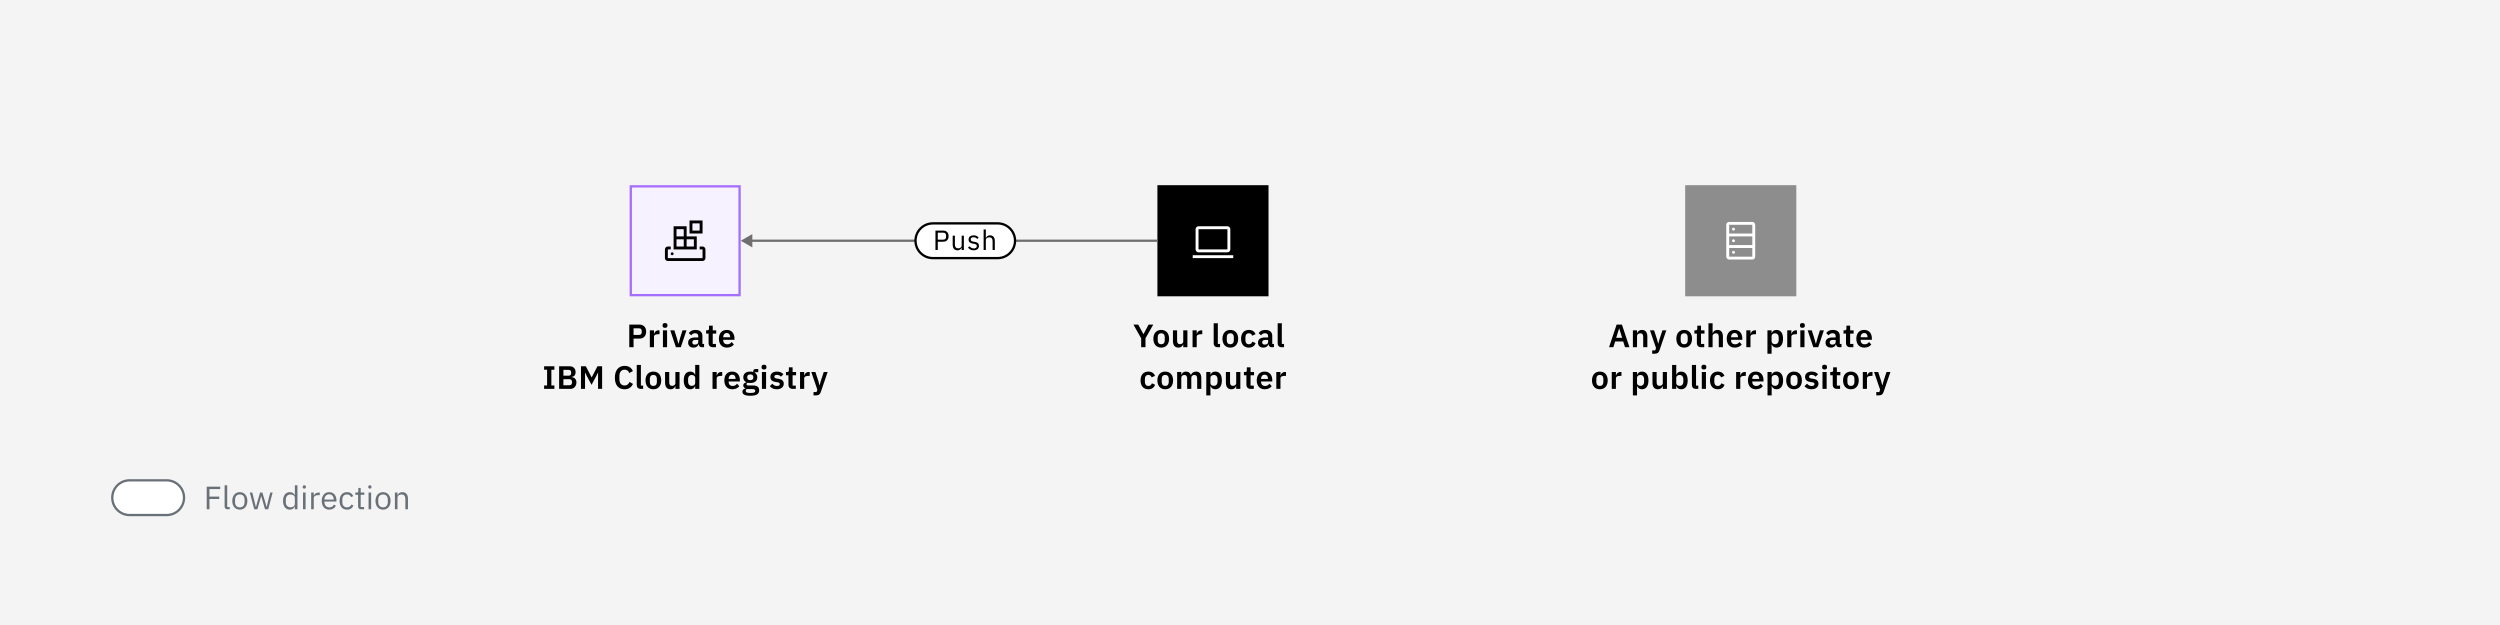
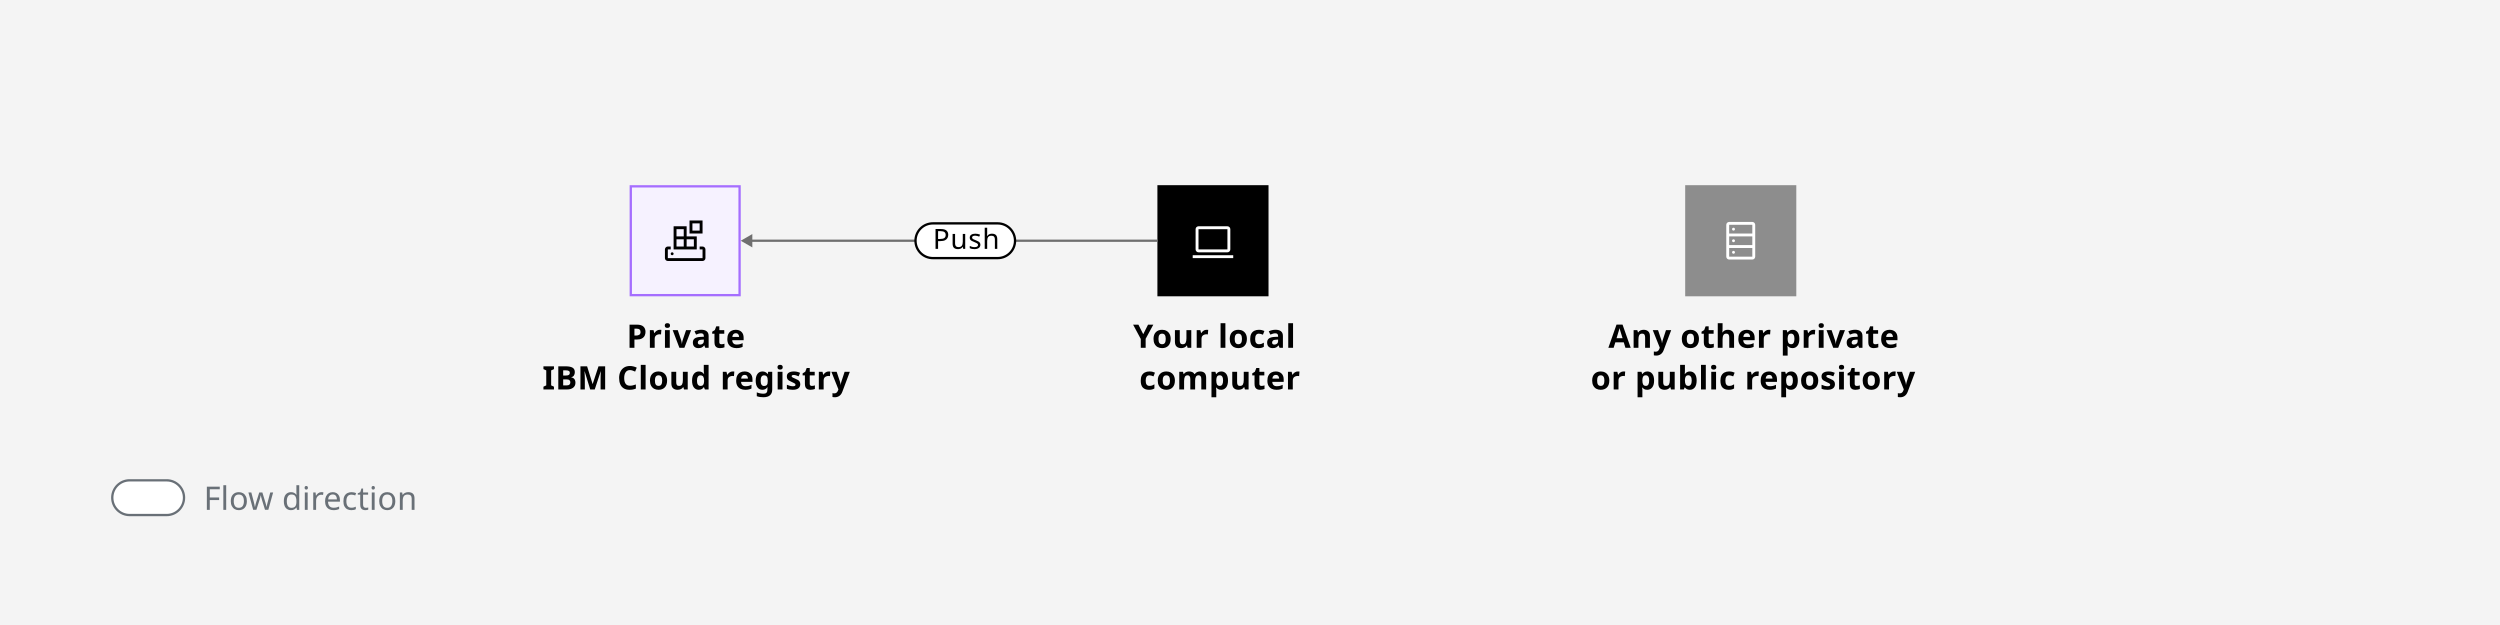
<svg xmlns="http://www.w3.org/2000/svg" width="1080" height="270" viewBox="0 0 1080 270" fill="none">
  <rect width="1080" height="270" fill="#F4F4F4" />
  <path d="M56 207.5H72C76.142 207.5 79.5 210.858 79.5 215C79.5 219.142 76.142 222.5 72 222.5H56C51.858 222.5 48.5 219.142 48.5 215C48.5 210.858 51.858 207.5 56 207.5Z" fill="white" stroke="#697077" />
-   <path d="M90.478 220V215.576H94.72V214.54H90.478V211.264H95.126V210.228H89.302V220H90.478ZM99.217 220V219.02H98.153V209.64H97.033V218.838C97.033 219.51 97.453 220 98.223 220H99.217ZM103.6 220.168C105.532 220.168 106.862 218.684 106.862 216.388C106.862 214.092 105.532 212.608 103.6 212.608C101.668 212.608 100.338 214.092 100.338 216.388C100.338 218.684 101.668 220.168 103.6 220.168ZM103.6 219.174C102.396 219.174 101.542 218.432 101.542 216.906V215.87C101.542 214.344 102.396 213.602 103.6 213.602C104.804 213.602 105.658 214.344 105.658 215.87V216.906C105.658 218.432 104.804 219.174 103.6 219.174ZM109.834 220H111.192L112.2 216.528L112.816 214.33H112.844L113.474 216.528L114.482 220H115.868L117.786 212.776H116.736L115.952 215.898L115.21 219.062H115.182L114.286 215.898L113.348 212.776H112.354L111.444 215.898L110.562 219.062H110.534L109.764 215.898L108.994 212.776H107.902L109.834 220ZM127.377 220H128.497V209.64H127.377V213.952H127.321C126.943 213.042 126.201 212.608 125.207 212.608C123.401 212.608 122.267 214.078 122.267 216.388C122.267 218.698 123.401 220.168 125.207 220.168C126.201 220.168 126.887 219.72 127.321 218.824H127.377V220ZM125.515 219.16C124.255 219.16 123.471 218.292 123.471 217.004V215.772C123.471 214.484 124.255 213.616 125.515 213.616C126.537 213.616 127.377 214.204 127.377 215.002V217.69C127.377 218.628 126.537 219.16 125.515 219.16ZM131.461 211.082C131.937 211.082 132.147 210.83 132.147 210.452V210.27C132.147 209.892 131.937 209.64 131.461 209.64C130.985 209.64 130.775 209.892 130.775 210.27V210.452C130.775 210.83 130.985 211.082 131.461 211.082ZM130.901 220H132.021V212.776H130.901V220ZM135.543 220V215.1C135.543 214.414 136.271 213.896 137.475 213.896H138.133V212.776H137.699C136.523 212.776 135.865 213.42 135.613 214.106H135.543V212.776H134.423V220H135.543ZM142.234 220.168C143.592 220.168 144.628 219.496 145.09 218.516L144.292 217.942C143.914 218.74 143.214 219.188 142.304 219.188C140.96 219.188 140.162 218.25 140.162 217.004V216.668H145.356V216.136C145.356 214.092 144.166 212.608 142.234 212.608C140.274 212.608 138.986 214.092 138.986 216.388C138.986 218.684 140.274 220.168 142.234 220.168ZM142.234 213.546C143.382 213.546 144.152 214.4 144.152 215.674V215.828H140.162V215.73C140.162 214.47 141.016 213.546 142.234 213.546ZM149.912 220.168C151.284 220.168 152.222 219.496 152.684 218.46L151.872 217.914C151.48 218.74 150.822 219.174 149.912 219.174C148.582 219.174 147.896 218.264 147.896 217.004V215.772C147.896 214.512 148.582 213.602 149.912 213.602C150.794 213.602 151.41 214.036 151.676 214.778L152.614 214.302C152.194 213.308 151.34 212.608 149.912 212.608C147.882 212.608 146.692 214.078 146.692 216.388C146.692 218.698 147.882 220.168 149.912 220.168ZM157.283 220V219.02H155.813V213.756H157.395V212.776H155.813V210.774H154.805V212.118C154.805 212.608 154.651 212.776 154.175 212.776H153.503V213.756H154.693V218.81C154.693 219.51 155.113 220 155.883 220H157.283ZM159.778 211.082C160.254 211.082 160.464 210.83 160.464 210.452V210.27C160.464 209.892 160.254 209.64 159.778 209.64C159.302 209.64 159.092 209.892 159.092 210.27V210.452C159.092 210.83 159.302 211.082 159.778 211.082ZM159.218 220H160.338V212.776H159.218V220ZM165.47 220.168C167.402 220.168 168.732 218.684 168.732 216.388C168.732 214.092 167.402 212.608 165.47 212.608C163.538 212.608 162.208 214.092 162.208 216.388C162.208 218.684 163.538 220.168 165.47 220.168ZM165.47 219.174C164.266 219.174 163.412 218.432 163.412 216.906V215.87C163.412 214.344 164.266 213.602 165.47 213.602C166.674 213.602 167.528 214.344 167.528 215.87V216.906C167.528 218.432 166.674 219.174 165.47 219.174ZM171.716 220V214.988C171.716 214.064 172.584 213.616 173.48 213.616C174.558 213.616 175.118 214.274 175.118 215.562V220H176.238V215.366C176.238 213.616 175.3 212.608 173.816 212.608C172.738 212.608 172.122 213.14 171.772 213.952H171.716V212.776H170.596V220H171.716Z" fill="#697077" />
+   <text fill="#697077" xml:space="preserve" style="white-space: pre" font-family="IBM Plex Sans" font-size="14" letter-spacing="0.002em">
+     <tspan x="88" y="220.25">Flow direction</tspan>
+   </text>
  <rect width="124" height="92" transform="translate(234 80)" fill="white" style="mix-blend-mode:multiply" />
  <rect x="272.5" y="80.5" width="47" height="47" fill="#F6F2FF" />
  <path d="M273 81H319V127H273V81Z" fill="white" />
  <path d="M273 81H319V127H273V81Z" fill="#F6F2FF" />
  <rect width="20" height="20" transform="translate(286 94)" fill="white" style="mix-blend-mode:multiply" />
  <path d="M296.625 102.125V97.75H291V107.75H301V102.125H296.625ZM292.25 99H295.375V102.125H292.25V99ZM292.25 103.375H295.375V106.5H292.25V103.375ZM299.75 106.5H296.625V103.375H299.75V106.5Z" fill="black" />
  <path d="M303.5 100.875H297.875V95.25H303.5V100.875ZM299.125 99.625H302.25V96.5H299.125V99.625Z" fill="black" />
  <path d="M303.5 106.5H302.25V107.75H303.5V111.5H288.5V107.75H289.75V106.5H288.5C288.169 106.5 287.851 106.632 287.617 106.867C287.382 107.101 287.25 107.419 287.25 107.75V111.5C287.25 111.831 287.382 112.149 287.617 112.383C287.851 112.618 288.169 112.75 288.5 112.75H303.5C303.831 112.75 304.149 112.618 304.383 112.383C304.618 112.149 304.75 111.831 304.75 111.5V107.75C304.75 107.419 304.618 107.101 304.383 106.867C304.149 106.632 303.831 106.5 303.5 106.5Z" fill="black" />
  <path d="M290.375 110.25C290.72 110.25 291 109.97 291 109.625C291 109.28 290.72 109 290.375 109C290.03 109 289.75 109.28 289.75 109.625C289.75 109.97 290.03 110.25 290.375 110.25Z" fill="black" />
  <rect x="272.5" y="80.5" width="47" height="47" stroke="#A56EFF" />
-   <path d="M273.697 150V146.276H276.245C278.051 146.276 279.143 145.072 279.143 143.252C279.143 141.446 278.051 140.228 276.245 140.228H271.849V150H273.697ZM273.697 141.838H276.077C276.791 141.838 277.225 142.216 277.225 142.93V143.574C277.225 144.288 276.791 144.68 276.077 144.68H273.697V141.838ZM282.521 150V145.52C282.521 144.722 283.151 144.386 284.355 144.386H284.915V142.692H284.523C283.361 142.692 282.773 143.434 282.591 144.204H282.521V142.692H280.729V150H282.521ZM287.281 141.628C288.009 141.628 288.331 141.25 288.331 140.732V140.452C288.331 139.934 288.009 139.556 287.281 139.556C286.539 139.556 286.231 139.934 286.231 140.452V140.732C286.231 141.25 286.539 141.628 287.281 141.628ZM286.385 150H288.177V142.692H286.385V150ZM294.11 150L296.56 142.692H294.852L293.858 145.842L293.144 148.446H293.046L292.332 145.842L291.31 142.692H289.546L291.982 150H294.11ZM299.599 150.168C300.691 150.168 301.489 149.678 301.727 148.74H301.811C301.923 149.496 302.399 150 303.169 150H304.163V148.572H303.435V145.128C303.435 143.462 302.385 142.524 300.411 142.524C298.941 142.524 298.087 143.084 297.555 143.924L298.619 144.876C298.969 144.372 299.445 143.952 300.285 143.952C301.237 143.952 301.643 144.428 301.643 145.24V145.772H300.397C298.409 145.772 297.275 146.514 297.275 148.012C297.275 149.314 298.115 150.168 299.599 150.168ZM300.201 148.866C299.501 148.866 299.095 148.572 299.095 147.984V147.746C299.095 147.172 299.557 146.85 300.495 146.85H301.643V147.816C301.643 148.502 300.999 148.866 300.201 148.866ZM308 150H309.288V148.572H307.902V144.12H309.4V142.692H307.902V140.69H306.292V141.936C306.292 142.44 306.124 142.692 305.592 142.692H305.032V144.12H306.11V148.138C306.11 149.328 306.768 150 308 150ZM314.014 150.168C315.372 150.168 316.436 149.65 317.038 148.824L316.072 147.746C315.624 148.32 315.092 148.74 314.21 148.74C313.034 148.74 312.432 148.026 312.432 146.976V146.794H317.29V146.206C317.29 144.204 316.24 142.524 313.958 142.524C311.816 142.524 310.57 144.022 310.57 146.332C310.57 148.67 311.858 150.168 314.014 150.168ZM313.986 143.868C314.91 143.868 315.428 144.554 315.428 145.562V145.688H312.432V145.576C312.432 144.568 313.048 143.868 313.986 143.868ZM239.493 168V166.516H238.191V159.712H239.493V158.228H235.055V159.712H236.343V166.516H235.055V168H239.493ZM241.541 168H246.497C247.939 168 249.017 166.768 249.017 165.2C249.017 163.534 247.757 162.932 246.903 162.918V162.834C247.799 162.778 248.653 162.218 248.653 160.734C248.653 159.222 247.673 158.228 246.063 158.228H241.541V168ZM243.389 163.814H245.965C246.665 163.814 247.085 164.206 247.085 164.892V165.368C247.085 166.054 246.665 166.432 245.965 166.432H243.389V163.814ZM243.389 159.796H245.671C246.343 159.796 246.735 160.174 246.735 160.832V161.266C246.735 161.91 246.343 162.302 245.671 162.302H243.389V159.796ZM250.984 168H252.734V160.986H252.79L253.546 162.54L255.548 166.236L257.55 162.54L258.306 160.986H258.362V168H260.112V158.228H258.11L255.632 163.002H255.576L253.07 158.228H250.984V168ZM269.836 168.168C271.586 168.168 272.748 167.314 273.448 165.858L271.95 164.976C271.628 165.858 270.942 166.53 269.836 166.53C268.464 166.53 267.582 165.578 267.582 163.898V162.358C267.582 160.692 268.464 159.698 269.836 159.698C270.928 159.698 271.544 160.286 271.824 161.154L273.406 160.314C272.72 158.802 271.586 158.06 269.836 158.06C267.26 158.06 265.622 159.894 265.622 163.184C265.622 166.474 267.26 168.168 269.836 168.168ZM277.831 168V166.572H276.865V157.64H275.073V166.236C275.073 167.356 275.647 168 276.865 168H277.831ZM282.246 168.168C284.346 168.168 285.648 166.684 285.648 164.332C285.648 161.994 284.346 160.524 282.246 160.524C280.16 160.524 278.858 161.994 278.858 164.332C278.858 166.684 280.16 168.168 282.246 168.168ZM282.246 166.726C281.322 166.726 280.734 166.124 280.734 165.018V163.66C280.734 162.568 281.322 161.966 282.246 161.966C283.184 161.966 283.772 162.568 283.772 163.66V165.018C283.772 166.124 283.184 166.726 282.246 166.726ZM291.765 168H293.557V160.692H291.765V165.522C291.765 166.306 291.051 166.684 290.337 166.684C289.483 166.684 289.105 166.138 289.105 165.13V160.692H287.313V165.312C287.313 167.132 288.153 168.168 289.651 168.168C290.855 168.168 291.443 167.51 291.695 166.782H291.765V168ZM300.323 168H302.115V157.64H300.323V161.896H300.253C300.001 161.056 299.203 160.524 298.237 160.524C296.403 160.524 295.381 161.896 295.381 164.332C295.381 166.782 296.403 168.168 298.237 168.168C299.203 168.168 299.987 167.608 300.253 166.782H300.323V168ZM298.811 166.684C297.887 166.684 297.257 166.012 297.257 164.976V163.716C297.257 162.68 297.887 161.994 298.811 161.994C299.665 161.994 300.323 162.456 300.323 163.17V165.494C300.323 166.25 299.665 166.684 298.811 166.684ZM309.602 168V163.52C309.602 162.722 310.232 162.386 311.436 162.386H311.996V160.692H311.604C310.442 160.692 309.854 161.434 309.672 162.204H309.602V160.692H307.81V168H309.602ZM316.352 168.168C317.71 168.168 318.774 167.65 319.376 166.824L318.41 165.746C317.962 166.32 317.43 166.74 316.548 166.74C315.372 166.74 314.77 166.026 314.77 164.976V164.794H319.628V164.206C319.628 162.204 318.578 160.524 316.296 160.524C314.154 160.524 312.908 162.022 312.908 164.332C312.908 166.67 314.196 168.168 316.352 168.168ZM316.324 161.868C317.248 161.868 317.766 162.554 317.766 163.562V163.688H314.77V163.576C314.77 162.568 315.386 161.868 316.324 161.868ZM327.959 168.616C327.959 167.3 327.189 166.53 325.397 166.53H323.437C322.793 166.53 322.485 166.348 322.485 165.984C322.485 165.662 322.723 165.452 323.003 165.326C323.325 165.41 323.703 165.452 324.123 165.452C326.111 165.452 327.147 164.472 327.147 163.002C327.147 162.106 326.769 161.392 326.013 160.972V160.776H327.567V159.404H326.433C325.761 159.404 325.397 159.754 325.397 160.468V160.706C325.033 160.58 324.571 160.524 324.123 160.524C322.149 160.524 321.099 161.518 321.099 163.002C321.099 163.968 321.547 164.724 322.429 165.13V165.186C321.729 165.34 321.085 165.718 321.085 166.474C321.085 167.062 321.421 167.538 322.023 167.692V167.846C321.211 167.972 320.721 168.434 320.721 169.246C320.721 170.324 321.659 170.968 324.123 170.968C326.923 170.968 327.959 170.142 327.959 168.616ZM326.279 168.826C326.279 169.442 325.761 169.736 324.599 169.736H323.703C322.583 169.736 322.163 169.4 322.163 168.84C322.163 168.546 322.275 168.28 322.541 168.084H325.033C325.943 168.084 326.279 168.364 326.279 168.826ZM324.123 164.234C323.269 164.234 322.807 163.842 322.807 163.114V162.876C322.807 162.134 323.269 161.756 324.123 161.756C324.977 161.756 325.439 162.134 325.439 162.876V163.114C325.439 163.842 324.977 164.234 324.123 164.234ZM330.049 159.628C330.777 159.628 331.099 159.25 331.099 158.732V158.452C331.099 157.934 330.777 157.556 330.049 157.556C329.307 157.556 328.999 157.934 328.999 158.452V158.732C328.999 159.25 329.307 159.628 330.049 159.628ZM329.153 168H330.945V160.692H329.153V168ZM335.577 168.168C337.397 168.168 338.587 167.188 338.587 165.774C338.587 164.556 337.817 163.842 336.221 163.618L335.479 163.52C334.793 163.408 334.527 163.184 334.527 162.694C334.527 162.246 334.863 161.938 335.633 161.938C336.347 161.938 336.963 162.274 337.383 162.722L338.433 161.672C337.733 160.944 337.005 160.524 335.577 160.524C333.911 160.524 332.805 161.42 332.805 162.834C332.805 164.164 333.673 164.85 335.241 165.046L335.969 165.144C336.613 165.228 336.865 165.494 336.865 165.914C336.865 166.432 336.501 166.754 335.647 166.754C334.821 166.754 334.177 166.376 333.645 165.76L332.553 166.824C333.281 167.664 334.191 168.168 335.577 168.168ZM342.502 168H343.79V166.572H342.404V162.12H343.902V160.692H342.404V158.69H340.794V159.936C340.794 160.44 340.626 160.692 340.094 160.692H339.534V162.12H340.612V166.138C340.612 167.328 341.27 168 342.502 168ZM347.408 168V163.52C347.408 162.722 348.038 162.386 349.242 162.386H349.802V160.692H349.41C348.248 160.692 347.66 161.434 347.478 162.204H347.408V160.692H345.616V168H347.408ZM354.587 164.556L354.083 166.404H353.999L353.523 164.556L352.249 160.692H350.471L353.089 168.35L352.753 169.372H351.437V170.8H352.515C353.719 170.8 354.237 170.352 354.601 169.302L357.541 160.692H355.861L354.587 164.556Z" fill="black" />
+   <text fill="black" xml:space="preserve" style="white-space: pre" font-family="IBM Plex Sans" font-size="14" font-weight="600" letter-spacing="0.16px">
+     <tspan x="270.701" y="150.25">Private 
+ </tspan>
+     <tspan x="234.313" y="168.25">IBM Cloud registry</tspan>
+   </text>
  <rect width="70" height="92" transform="translate(489 80)" fill="white" style="mix-blend-mode:multiply" />
  <rect width="48" height="48" transform="translate(500 80)" fill="black" />
  <rect width="20" height="20" transform="translate(514 94)" fill="white" style="mix-blend-mode:multiply" />
  <path d="M530.25 109.003H517.75C517.419 109.003 517.101 108.871 516.867 108.637C516.632 108.402 516.5 108.084 516.5 107.753V99.003C516.5 98.672 516.632 98.354 516.866 98.12C517.101 97.885 517.419 97.753 517.75 97.753H530.25C530.581 97.753 530.899 97.885 531.133 98.12C531.368 98.354 531.5 98.672 531.5 99.003V107.753C531.5 108.084 531.368 108.402 531.133 108.636C530.899 108.871 530.581 109.003 530.25 109.003ZM517.75 99.003V107.753H530.25V99.003H517.75Z" fill="white" />
  <path d="M532.75 110.253H515.25V111.503H532.75V110.253Z" fill="white" />
-   <path d="M494.847 150V146.15L498.207 140.228H496.191L493.993 144.358H493.965L491.711 140.228H489.639L492.985 146.164V150H494.847ZM501.646 150.168C503.746 150.168 505.048 148.684 505.048 146.332C505.048 143.994 503.746 142.524 501.646 142.524C499.56 142.524 498.258 143.994 498.258 146.332C498.258 148.684 499.56 150.168 501.646 150.168ZM501.646 148.726C500.722 148.726 500.134 148.124 500.134 147.018V145.66C500.134 144.568 500.722 143.966 501.646 143.966C502.584 143.966 503.172 144.568 503.172 145.66V147.018C503.172 148.124 502.584 148.726 501.646 148.726ZM511.164 150H512.956V142.692H511.164V147.522C511.164 148.306 510.45 148.684 509.736 148.684C508.882 148.684 508.504 148.138 508.504 147.13V142.692H506.712V147.312C506.712 149.132 507.552 150.168 509.05 150.168C510.254 150.168 510.842 149.51 511.094 148.782H511.164V150ZM516.979 150V145.52C516.979 144.722 517.609 144.386 518.813 144.386H519.373V142.692H518.981C517.819 142.692 517.231 143.434 517.049 144.204H516.979V142.692H515.187V150H516.979ZM527.069 150V148.572H526.103V139.64H524.311V148.236C524.311 149.356 524.885 150 526.103 150H527.069ZM531.485 150.168C533.585 150.168 534.887 148.684 534.887 146.332C534.887 143.994 533.585 142.524 531.485 142.524C529.399 142.524 528.097 143.994 528.097 146.332C528.097 148.684 529.399 150.168 531.485 150.168ZM531.485 148.726C530.561 148.726 529.973 148.124 529.973 147.018V145.66C529.973 144.568 530.561 143.966 531.485 143.966C532.423 143.966 533.011 144.568 533.011 145.66V147.018C533.011 148.124 532.423 148.726 531.485 148.726ZM539.519 150.168C540.933 150.168 541.955 149.524 542.431 148.236L541.059 147.578C540.793 148.236 540.373 148.726 539.519 148.726C538.525 148.726 538.021 148.04 538.021 147.018V145.688C538.021 144.666 538.525 143.966 539.519 143.966C540.289 143.966 540.751 144.414 540.919 145.03L542.389 144.372C541.955 143.224 540.989 142.524 539.519 142.524C537.363 142.524 536.145 143.994 536.145 146.332C536.145 148.684 537.363 150.168 539.519 150.168ZM545.779 150.168C546.871 150.168 547.669 149.678 547.907 148.74H547.991C548.103 149.496 548.579 150 549.349 150H550.343V148.572H549.615V145.128C549.615 143.462 548.565 142.524 546.591 142.524C545.121 142.524 544.267 143.084 543.735 143.924L544.799 144.876C545.149 144.372 545.625 143.952 546.465 143.952C547.417 143.952 547.823 144.428 547.823 145.24V145.772H546.577C544.589 145.772 543.455 146.514 543.455 148.012C543.455 149.314 544.295 150.168 545.779 150.168ZM546.381 148.866C545.681 148.866 545.275 148.572 545.275 147.984V147.746C545.275 147.172 545.737 146.85 546.675 146.85H547.823V147.816C547.823 148.502 547.179 148.866 546.381 148.866ZM554.711 150V148.572H553.745V139.64H551.953V148.236C551.953 149.356 552.527 150 553.745 150H554.711ZM496.092 168.168C497.506 168.168 498.528 167.524 499.004 166.236L497.632 165.578C497.366 166.236 496.946 166.726 496.092 166.726C495.098 166.726 494.594 166.04 494.594 165.018V163.688C494.594 162.666 495.098 161.966 496.092 161.966C496.862 161.966 497.324 162.414 497.492 163.03L498.962 162.372C498.528 161.224 497.562 160.524 496.092 160.524C493.936 160.524 492.718 161.994 492.718 164.332C492.718 166.684 493.936 168.168 496.092 168.168ZM503.376 168.168C505.476 168.168 506.778 166.684 506.778 164.332C506.778 161.994 505.476 160.524 503.376 160.524C501.29 160.524 499.988 161.994 499.988 164.332C499.988 166.684 501.29 168.168 503.376 168.168ZM503.376 166.726C502.452 166.726 501.864 166.124 501.864 165.018V163.66C501.864 162.568 502.452 161.966 503.376 161.966C504.314 161.966 504.902 162.568 504.902 163.66V165.018C504.902 166.124 504.314 166.726 503.376 166.726ZM510.318 168V163.17C510.318 162.386 510.99 161.994 511.676 161.994C512.474 161.994 512.852 162.512 512.852 163.562V168H514.644V163.17C514.644 162.386 515.302 161.994 516.002 161.994C516.8 161.994 517.178 162.512 517.178 163.562V168H518.97V163.38C518.97 161.56 518.158 160.524 516.73 160.524C515.568 160.524 514.756 161.182 514.49 161.994H514.462C514.112 161.014 513.342 160.524 512.348 160.524C511.256 160.524 510.668 161.14 510.388 161.91H510.318V160.692H508.526V168H510.318ZM521.114 170.8H522.906V166.782H522.962C523.242 167.608 524.012 168.168 524.978 168.168C526.826 168.168 527.848 166.782 527.848 164.332C527.848 161.896 526.826 160.524 524.978 160.524C524.012 160.524 523.228 161.056 522.962 161.896H522.906V160.692H521.114V170.8ZM524.404 166.684C523.55 166.684 522.906 166.25 522.906 165.494V163.17C522.906 162.456 523.55 161.994 524.404 161.994C525.328 161.994 525.972 162.68 525.972 163.716V164.976C525.972 166.012 525.328 166.684 524.404 166.684ZM534.037 168H535.829V160.692H534.037V165.522C534.037 166.306 533.323 166.684 532.609 166.684C531.755 166.684 531.377 166.138 531.377 165.13V160.692H529.585V165.312C529.585 167.132 530.425 168.168 531.923 168.168C533.127 168.168 533.715 167.51 533.967 166.782H534.037V168ZM540.341 168H541.629V166.572H540.243V162.12H541.741V160.692H540.243V158.69H538.633V159.936C538.633 160.44 538.465 160.692 537.933 160.692H537.373V162.12H538.451V166.138C538.451 167.328 539.109 168 540.341 168ZM546.355 168.168C547.713 168.168 548.777 167.65 549.379 166.824L548.413 165.746C547.965 166.32 547.433 166.74 546.551 166.74C545.375 166.74 544.773 166.026 544.773 164.976V164.794H549.631V164.206C549.631 162.204 548.581 160.524 546.299 160.524C544.157 160.524 542.911 162.022 542.911 164.332C542.911 166.67 544.199 168.168 546.355 168.168ZM546.327 161.868C547.251 161.868 547.769 162.554 547.769 163.562V163.688H544.773V163.576C544.773 162.568 545.389 161.868 546.327 161.868ZM553.159 168V163.52C553.159 162.722 553.789 162.386 554.993 162.386H555.553V160.692H555.161C553.999 160.692 553.411 161.434 553.229 162.204H553.159V160.692H551.367V168H553.159Z" fill="black" />
+   <text fill="black" xml:space="preserve" style="white-space: pre" font-family="IBM Plex Sans" font-size="14" font-weight="600" letter-spacing="0.16px">
+     <tspan x="489.499" y="150.25">Your local 
+ </tspan>
+     <tspan x="492.172" y="168.25">computer</tspan>
+   </text>
  <rect width="130" height="92" transform="translate(687 80)" fill="white" style="mix-blend-mode:multiply" />
  <rect width="48" height="48" transform="translate(728 80)" fill="#8D8D8D" />
  <rect width="20" height="20" transform="translate(742 94)" fill="white" style="mix-blend-mode:multiply" />
  <path d="M757 95.875H747C746.668 95.875 746.351 96.007 746.116 96.241C745.882 96.475 745.75 96.793 745.75 97.125V110.875C745.75 111.207 745.882 111.524 746.116 111.759C746.351 111.993 746.668 112.125 747 112.125H757C757.332 112.125 757.649 111.993 757.884 111.759C758.118 111.524 758.25 111.207 758.25 110.875V97.125C758.25 96.793 758.118 96.475 757.884 96.241C757.649 96.007 757.332 95.875 757 95.875ZM757 97.125V100.875H747V97.125H757ZM747 105.875V102.125H757V105.875H747ZM747 110.875V107.125H757V110.875H747Z" fill="white" />
  <path d="M748.875 99.625C749.22 99.625 749.5 99.345 749.5 99C749.5 98.655 749.22 98.375 748.875 98.375C748.53 98.375 748.25 98.655 748.25 99C748.25 99.345 748.53 99.625 748.875 99.625Z" fill="white" />
  <path d="M748.875 104.625C749.22 104.625 749.5 104.345 749.5 104C749.5 103.655 749.22 103.375 748.875 103.375C748.53 103.375 748.25 103.655 748.25 104C748.25 104.345 748.53 104.625 748.875 104.625Z" fill="white" />
  <path d="M748.875 109.625C749.22 109.625 749.5 109.345 749.5 109C749.5 108.655 749.22 108.375 748.875 108.375C748.53 108.375 748.25 108.655 748.25 109C748.25 109.345 748.53 109.625 748.875 109.625Z" fill="white" />
-   <path d="M703.923 150L700.675 140.228H698.379L695.103 150H696.979L697.749 147.508H701.221L702.005 150H703.923ZM700.773 145.926H698.197L699.443 141.908H699.513L700.773 145.926ZM707.203 150V145.17C707.203 144.386 707.917 143.994 708.659 143.994C709.513 143.994 709.863 144.526 709.863 145.562V150H711.655V145.38C711.655 143.56 710.815 142.524 709.317 142.524C708.183 142.524 707.567 143.126 707.273 143.91H707.203V142.692H705.411V150H707.203ZM716.898 146.556L716.394 148.404H716.31L715.834 146.556L714.56 142.692H712.782L715.4 150.35L715.064 151.372H713.748V152.8H714.826C716.03 152.8 716.548 152.352 716.912 151.302L719.852 142.692H718.172L716.898 146.556ZM727.561 150.168C729.661 150.168 730.963 148.684 730.963 146.332C730.963 143.994 729.661 142.524 727.561 142.524C725.475 142.524 724.173 143.994 724.173 146.332C724.173 148.684 725.475 150.168 727.561 150.168ZM727.561 148.726C726.637 148.726 726.049 148.124 726.049 147.018V145.66C726.049 144.568 726.637 143.966 727.561 143.966C728.499 143.966 729.087 144.568 729.087 145.66V147.018C729.087 148.124 728.499 148.726 727.561 148.726ZM734.939 150H736.227V148.572H734.841V144.12H736.339V142.692H734.841V140.69H733.231V141.936C733.231 142.44 733.063 142.692 732.531 142.692H731.971V144.12H733.049V148.138C733.049 149.328 733.707 150 734.939 150ZM738.053 150H739.845V145.17C739.845 144.386 740.559 143.994 741.301 143.994C742.155 143.994 742.505 144.526 742.505 145.562V150H744.297V145.38C744.297 143.56 743.457 142.524 741.959 142.524C740.825 142.524 740.209 143.126 739.915 143.91H739.845V139.64H738.053V150ZM749.397 150.168C750.755 150.168 751.819 149.65 752.421 148.824L751.455 147.746C751.007 148.32 750.475 148.74 749.593 148.74C748.417 148.74 747.815 148.026 747.815 146.976V146.794H752.673V146.206C752.673 144.204 751.623 142.524 749.341 142.524C747.199 142.524 745.953 144.022 745.953 146.332C745.953 148.67 747.241 150.168 749.397 150.168ZM749.369 143.868C750.293 143.868 750.811 144.554 750.811 145.562V145.688H747.815V145.576C747.815 144.568 748.431 143.868 749.369 143.868ZM756.202 150V145.52C756.202 144.722 756.832 144.386 758.036 144.386H758.596V142.692H758.204C757.042 142.692 756.454 143.434 756.272 144.204H756.202V142.692H754.41V150H756.202ZM763.535 152.8H765.327V148.782H765.383C765.663 149.608 766.433 150.168 767.399 150.168C769.247 150.168 770.269 148.782 770.269 146.332C770.269 143.896 769.247 142.524 767.399 142.524C766.433 142.524 765.649 143.056 765.383 143.896H765.327V142.692H763.535V152.8ZM766.825 148.684C765.971 148.684 765.327 148.25 765.327 147.494V145.17C765.327 144.456 765.971 143.994 766.825 143.994C767.749 143.994 768.393 144.68 768.393 145.716V146.976C768.393 148.012 767.749 148.684 766.825 148.684ZM773.881 150V145.52C773.881 144.722 774.511 144.386 775.715 144.386H776.275V142.692H775.883C774.721 142.692 774.133 143.434 773.951 144.204H773.881V142.692H772.089V150H773.881ZM778.641 141.628C779.369 141.628 779.691 141.25 779.691 140.732V140.452C779.691 139.934 779.369 139.556 778.641 139.556C777.899 139.556 777.591 139.934 777.591 140.452V140.732C777.591 141.25 777.899 141.628 778.641 141.628ZM777.745 150H779.537V142.692H777.745V150ZM785.47 150L787.92 142.692H786.212L785.218 145.842L784.504 148.446H784.406L783.692 145.842L782.67 142.692H780.906L783.342 150H785.47ZM790.959 150.168C792.051 150.168 792.849 149.678 793.087 148.74H793.171C793.283 149.496 793.759 150 794.529 150H795.523V148.572H794.795V145.128C794.795 143.462 793.745 142.524 791.771 142.524C790.301 142.524 789.447 143.084 788.915 143.924L789.979 144.876C790.329 144.372 790.805 143.952 791.645 143.952C792.597 143.952 793.003 144.428 793.003 145.24V145.772H791.757C789.769 145.772 788.635 146.514 788.635 148.012C788.635 149.314 789.475 150.168 790.959 150.168ZM791.561 148.866C790.861 148.866 790.455 148.572 790.455 147.984V147.746C790.455 147.172 790.917 146.85 791.855 146.85H793.003V147.816C793.003 148.502 792.359 148.866 791.561 148.866ZM799.361 150H800.649V148.572H799.263V144.12H800.761V142.692H799.263V140.69H797.653V141.936C797.653 142.44 797.485 142.692 796.953 142.692H796.393V144.12H797.471V148.138C797.471 149.328 798.129 150 799.361 150ZM805.374 150.168C806.732 150.168 807.796 149.65 808.398 148.824L807.432 147.746C806.984 148.32 806.452 148.74 805.57 148.74C804.394 148.74 803.792 148.026 803.792 146.976V146.794H808.65V146.206C808.65 144.204 807.6 142.524 805.318 142.524C803.176 142.524 801.93 144.022 801.93 146.332C801.93 148.67 803.218 150.168 805.374 150.168ZM805.346 143.868C806.27 143.868 806.788 144.554 806.788 145.562V145.688H803.792V145.576C803.792 144.568 804.408 143.868 805.346 143.868ZM691.127 168.168C693.227 168.168 694.529 166.684 694.529 164.332C694.529 161.994 693.227 160.524 691.127 160.524C689.041 160.524 687.739 161.994 687.739 164.332C687.739 166.684 689.041 168.168 691.127 168.168ZM691.127 166.726C690.203 166.726 689.615 166.124 689.615 165.018V163.66C689.615 162.568 690.203 161.966 691.127 161.966C692.065 161.966 692.653 162.568 692.653 163.66V165.018C692.653 166.124 692.065 166.726 691.127 166.726ZM698.07 168V163.52C698.07 162.722 698.7 162.386 699.904 162.386H700.464V160.692H700.072C698.91 160.692 698.322 161.434 698.14 162.204H698.07V160.692H696.278V168H698.07ZM705.402 170.8H707.194V166.782H707.25C707.53 167.608 708.3 168.168 709.266 168.168C711.114 168.168 712.136 166.782 712.136 164.332C712.136 161.896 711.114 160.524 709.266 160.524C708.3 160.524 707.516 161.056 707.25 161.896H707.194V160.692H705.402V170.8ZM708.692 166.684C707.838 166.684 707.194 166.25 707.194 165.494V163.17C707.194 162.456 707.838 161.994 708.692 161.994C709.616 161.994 710.26 162.68 710.26 163.716V164.976C710.26 166.012 709.616 166.684 708.692 166.684ZM718.325 168H720.117V160.692H718.325V165.522C718.325 166.306 717.611 166.684 716.897 166.684C716.043 166.684 715.665 166.138 715.665 165.13V160.692H713.873V165.312C713.873 167.132 714.713 168.168 716.211 168.168C717.415 168.168 718.003 167.51 718.255 166.782H718.325V168ZM722.347 168H724.139V166.782H724.195C724.475 167.608 725.245 168.168 726.211 168.168C728.059 168.168 729.081 166.782 729.081 164.332C729.081 161.896 728.059 160.524 726.211 160.524C725.245 160.524 724.461 161.056 724.195 161.896H724.139V157.64H722.347V168ZM725.637 166.684C724.783 166.684 724.139 166.25 724.139 165.494V163.17C724.139 162.456 724.783 161.994 725.637 161.994C726.561 161.994 727.205 162.68 727.205 163.716V164.976C727.205 166.012 726.561 166.684 725.637 166.684ZM733.66 168V166.572H732.694V157.64H730.902V166.236C730.902 167.356 731.476 168 732.694 168H733.66ZM736.073 159.628C736.801 159.628 737.123 159.25 737.123 158.732V158.452C737.123 157.934 736.801 157.556 736.073 157.556C735.331 157.556 735.023 157.934 735.023 158.452V158.732C735.023 159.25 735.331 159.628 736.073 159.628ZM735.177 168H736.969V160.692H735.177V168ZM742.09 168.168C743.504 168.168 744.526 167.524 745.002 166.236L743.63 165.578C743.364 166.236 742.944 166.726 742.09 166.726C741.096 166.726 740.592 166.04 740.592 165.018V163.688C740.592 162.666 741.096 161.966 742.09 161.966C742.86 161.966 743.322 162.414 743.49 163.03L744.96 162.372C744.526 161.224 743.56 160.524 742.09 160.524C739.934 160.524 738.716 161.994 738.716 164.332C738.716 166.684 739.934 168.168 742.09 168.168ZM751.804 168V163.52C751.804 162.722 752.434 162.386 753.638 162.386H754.198V160.692H753.806C752.644 160.692 752.056 161.434 751.874 162.204H751.804V160.692H750.012V168H751.804ZM758.554 168.168C759.912 168.168 760.976 167.65 761.578 166.824L760.612 165.746C760.164 166.32 759.632 166.74 758.75 166.74C757.574 166.74 756.972 166.026 756.972 164.976V164.794H761.83V164.206C761.83 162.204 760.78 160.524 758.498 160.524C756.356 160.524 755.11 162.022 755.11 164.332C755.11 166.67 756.398 168.168 758.554 168.168ZM758.526 161.868C759.45 161.868 759.968 162.554 759.968 163.562V163.688H756.972V163.576C756.972 162.568 757.588 161.868 758.526 161.868ZM763.567 170.8H765.359V166.782H765.415C765.695 167.608 766.465 168.168 767.431 168.168C769.279 168.168 770.301 166.782 770.301 164.332C770.301 161.896 769.279 160.524 767.431 160.524C766.465 160.524 765.681 161.056 765.415 161.896H765.359V160.692H763.567V170.8ZM766.857 166.684C766.003 166.684 765.359 166.25 765.359 165.494V163.17C765.359 162.456 766.003 161.994 766.857 161.994C767.781 161.994 768.425 162.68 768.425 163.716V164.976C768.425 166.012 767.781 166.684 766.857 166.684ZM775.019 168.168C777.119 168.168 778.421 166.684 778.421 164.332C778.421 161.994 777.119 160.524 775.019 160.524C772.933 160.524 771.631 161.994 771.631 164.332C771.631 166.684 772.933 168.168 775.019 168.168ZM775.019 166.726C774.095 166.726 773.507 166.124 773.507 165.018V163.66C773.507 162.568 774.095 161.966 775.019 161.966C775.957 161.966 776.545 162.568 776.545 163.66V165.018C776.545 166.124 775.957 166.726 775.019 166.726ZM782.564 168.168C784.384 168.168 785.574 167.188 785.574 165.774C785.574 164.556 784.804 163.842 783.208 163.618L782.466 163.52C781.78 163.408 781.514 163.184 781.514 162.694C781.514 162.246 781.85 161.938 782.62 161.938C783.334 161.938 783.95 162.274 784.37 162.722L785.42 161.672C784.72 160.944 783.992 160.524 782.564 160.524C780.898 160.524 779.792 161.42 779.792 162.834C779.792 164.164 780.66 164.85 782.228 165.046L782.956 165.144C783.6 165.228 783.852 165.494 783.852 165.914C783.852 166.432 783.488 166.754 782.634 166.754C781.808 166.754 781.164 166.376 780.632 165.76L779.54 166.824C780.268 167.664 781.178 168.168 782.564 168.168ZM788.212 159.628C788.94 159.628 789.262 159.25 789.262 158.732V158.452C789.262 157.934 788.94 157.556 788.212 157.556C787.47 157.556 787.162 157.934 787.162 158.452V158.732C787.162 159.25 787.47 159.628 788.212 159.628ZM787.316 168H789.108V160.692H787.316V168ZM793.628 168H794.916V166.572H793.53V162.12H795.028V160.692H793.53V158.69H791.92V159.936C791.92 160.44 791.752 160.692 791.22 160.692H790.66V162.12H791.738V166.138C791.738 167.328 792.396 168 793.628 168ZM799.585 168.168C801.685 168.168 802.987 166.684 802.987 164.332C802.987 161.994 801.685 160.524 799.585 160.524C797.499 160.524 796.197 161.994 796.197 164.332C796.197 166.684 797.499 168.168 799.585 168.168ZM799.585 166.726C798.661 166.726 798.073 166.124 798.073 165.018V163.66C798.073 162.568 798.661 161.966 799.585 161.966C800.523 161.966 801.111 162.568 801.111 163.66V165.018C801.111 166.124 800.523 166.726 799.585 166.726ZM806.528 168V163.52C806.528 162.722 807.158 162.386 808.362 162.386H808.922V160.692H808.53C807.368 160.692 806.78 161.434 806.598 162.204H806.528V160.692H804.736V168H806.528ZM813.707 164.556L813.203 166.404H813.119L812.643 164.556L811.369 160.692H809.591L812.209 168.35L811.873 169.372H810.557V170.8H811.635C812.839 170.8 813.357 170.352 813.721 169.302L816.661 160.692H814.981L813.707 164.556Z" fill="black" />
+   <text fill="black" xml:space="preserve" style="white-space: pre" font-family="IBM Plex Sans" font-size="14" font-weight="600" letter-spacing="0.16px">
+     <tspan x="694.809" y="150.25">Any other private
+ </tspan>
+     <tspan x="687.193" y="168.25">or public repository</tspan>
+   </text>
  <path d="M320 104L325 106.887L325 101.113L320 104ZM389.643 103.5L324.5 103.5L324.5 104.5L389.643 104.5L389.643 103.5ZM389.643 104.5L500 104.5L500 103.5L389.643 103.5L389.643 104.5Z" fill="#6F6F6F" />
  <rect x="395.5" y="96.5" width="43" height="15" rx="7.5" fill="white" />
-   <path d="M405.124 108V104.424H407.452C408.952 104.424 409.792 103.5 409.792 102.024C409.792 100.548 408.952 99.624 407.452 99.624H404.116V108H405.124ZM405.124 100.512H407.452C408.244 100.512 408.712 100.944 408.712 101.712V102.336C408.712 103.104 408.244 103.536 407.452 103.536H405.124V100.512ZM415.433 108H416.393V101.808H415.433V106.092C415.433 106.908 414.689 107.28 413.933 107.28C413.009 107.28 412.517 106.716 412.517 105.612V101.808H411.557V105.78C411.557 107.28 412.373 108.144 413.645 108.144C414.677 108.144 415.145 107.58 415.385 106.992H415.433V108ZM420.618 108.144C422.034 108.144 422.91 107.412 422.91 106.212C422.91 105.276 422.382 104.676 421.014 104.472L420.534 104.4C419.766 104.28 419.346 104.04 419.346 103.44C419.346 102.852 419.766 102.48 420.558 102.48C421.35 102.48 421.878 102.852 422.154 103.236L422.79 102.66C422.286 102.036 421.626 101.664 420.63 101.664C419.37 101.664 418.422 102.264 418.422 103.488C418.422 104.64 419.274 105.108 420.414 105.276L420.906 105.348C421.722 105.468 421.986 105.84 421.986 106.32C421.986 106.956 421.506 107.328 420.69 107.328C419.91 107.328 419.334 106.98 418.854 106.38L418.17 106.932C418.722 107.664 419.478 108.144 420.618 108.144ZM424.925 108H425.885V103.704C425.885 102.912 426.629 102.528 427.397 102.528C428.321 102.528 428.801 103.092 428.801 104.196V108H429.761V104.028C429.761 102.528 428.957 101.664 427.685 101.664C426.761 101.664 426.233 102.12 425.933 102.816H425.885V99.12H424.925V108Z" fill="black" />
+   <text fill="black" xml:space="preserve" style="white-space: pre" font-family="IBM Plex Sans" font-size="12" letter-spacing="0.32px">
+     <tspan x="403" y="107.5">Push</tspan>
+   </text>
  <rect x="395.5" y="96.5" width="43" height="15" rx="7.5" stroke="black" />
</svg>
